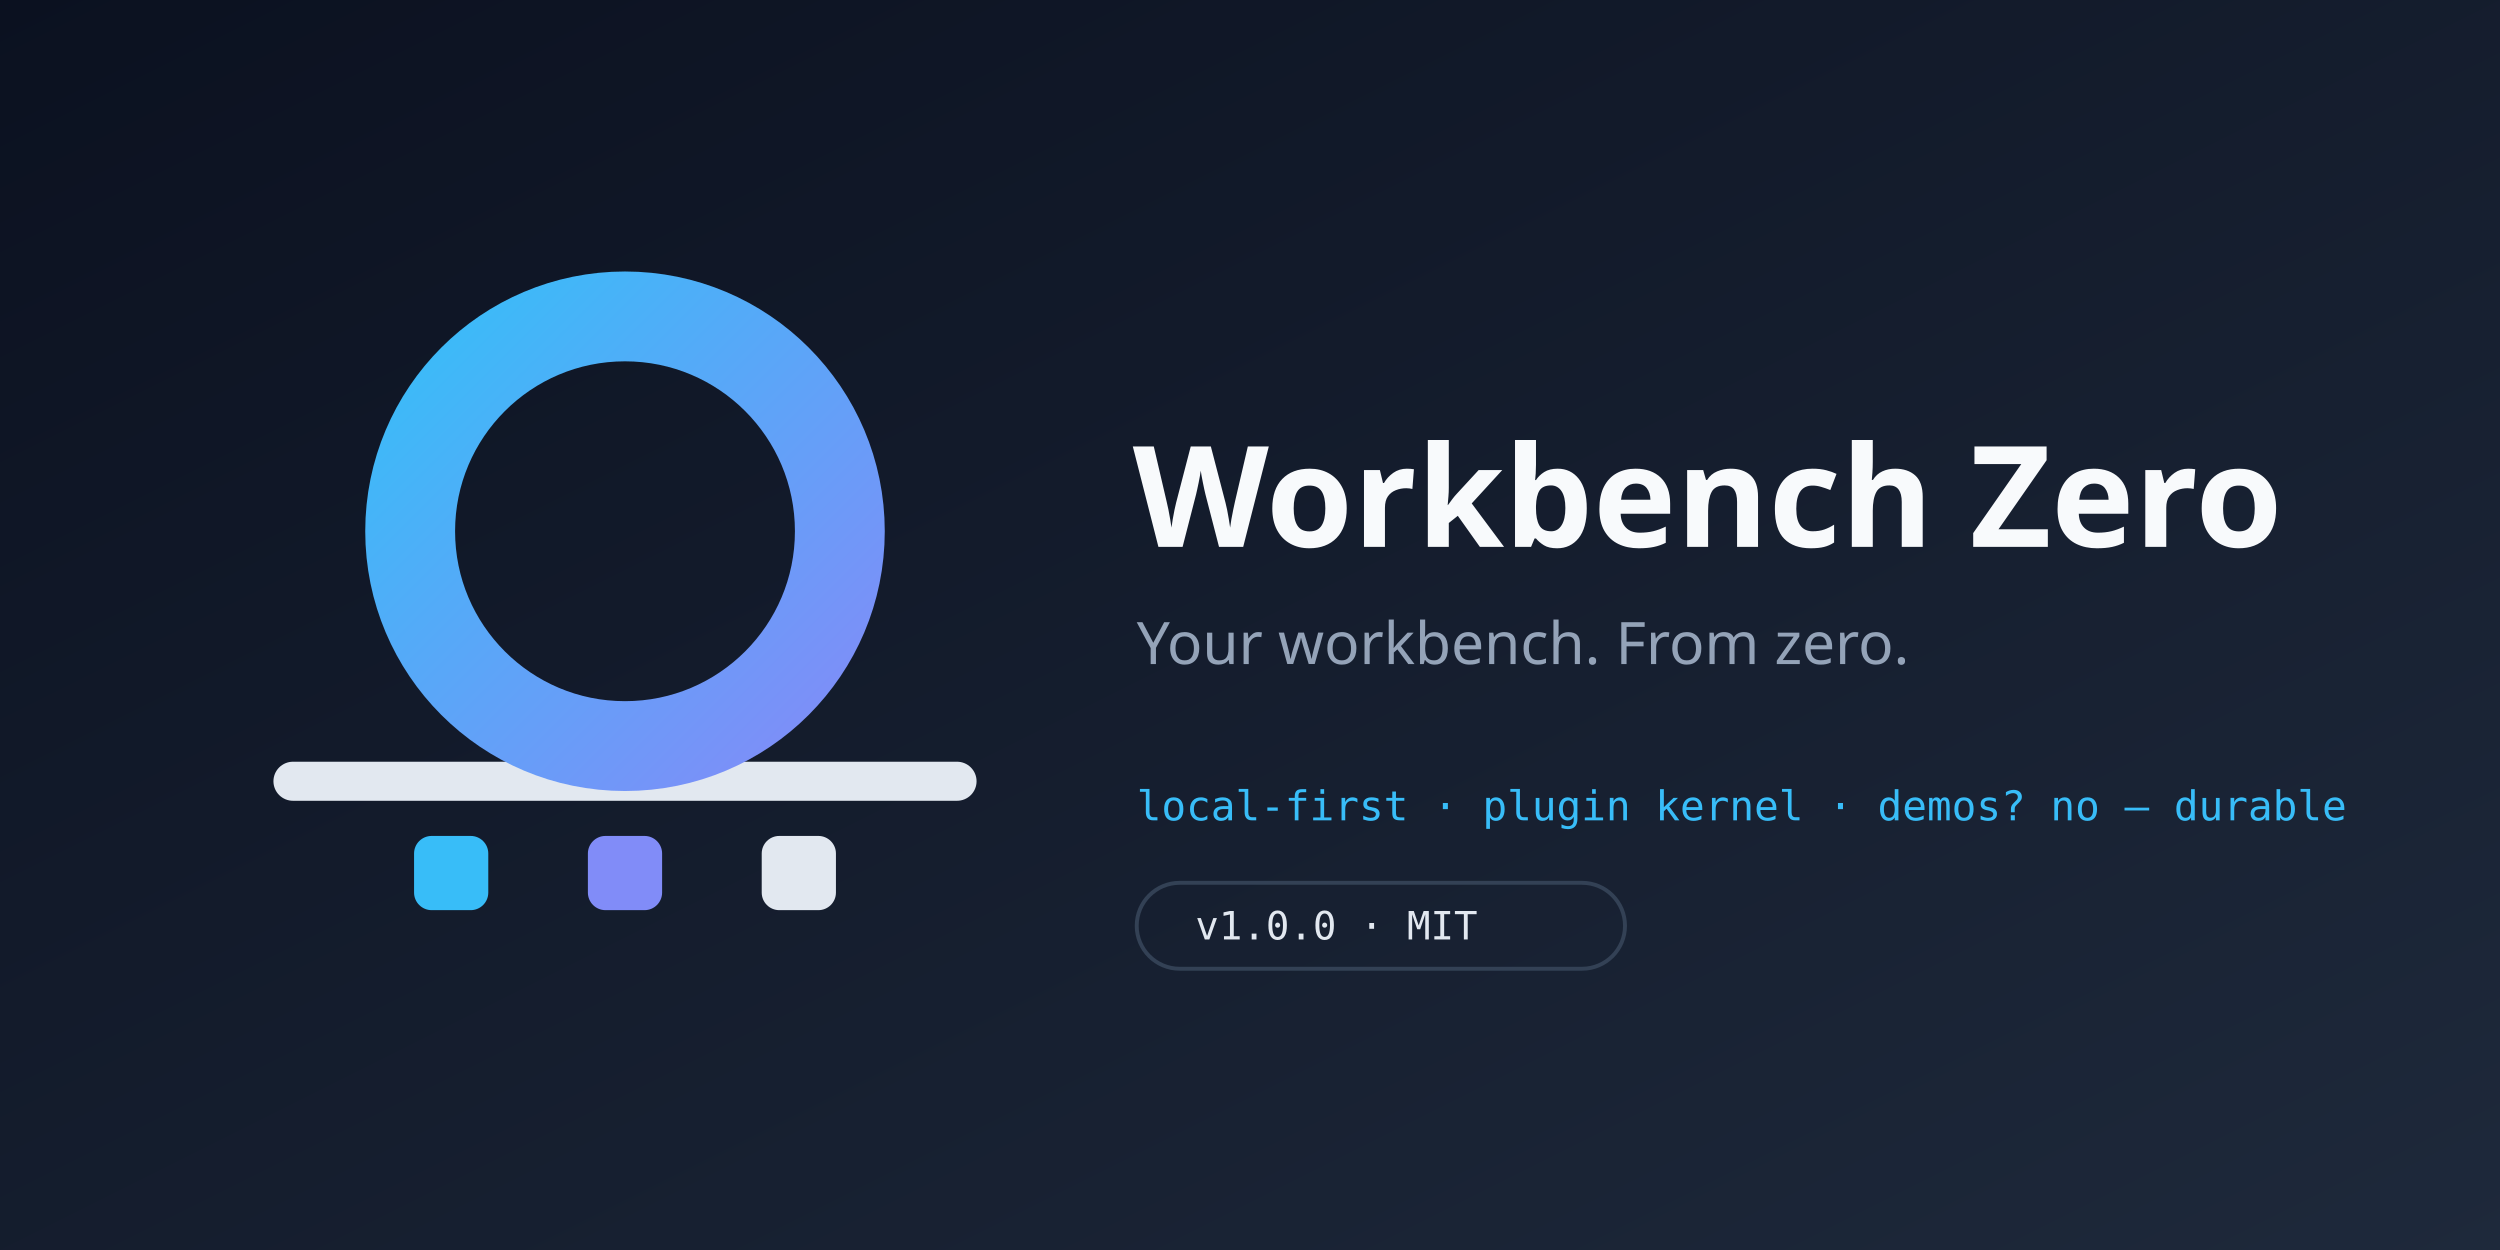
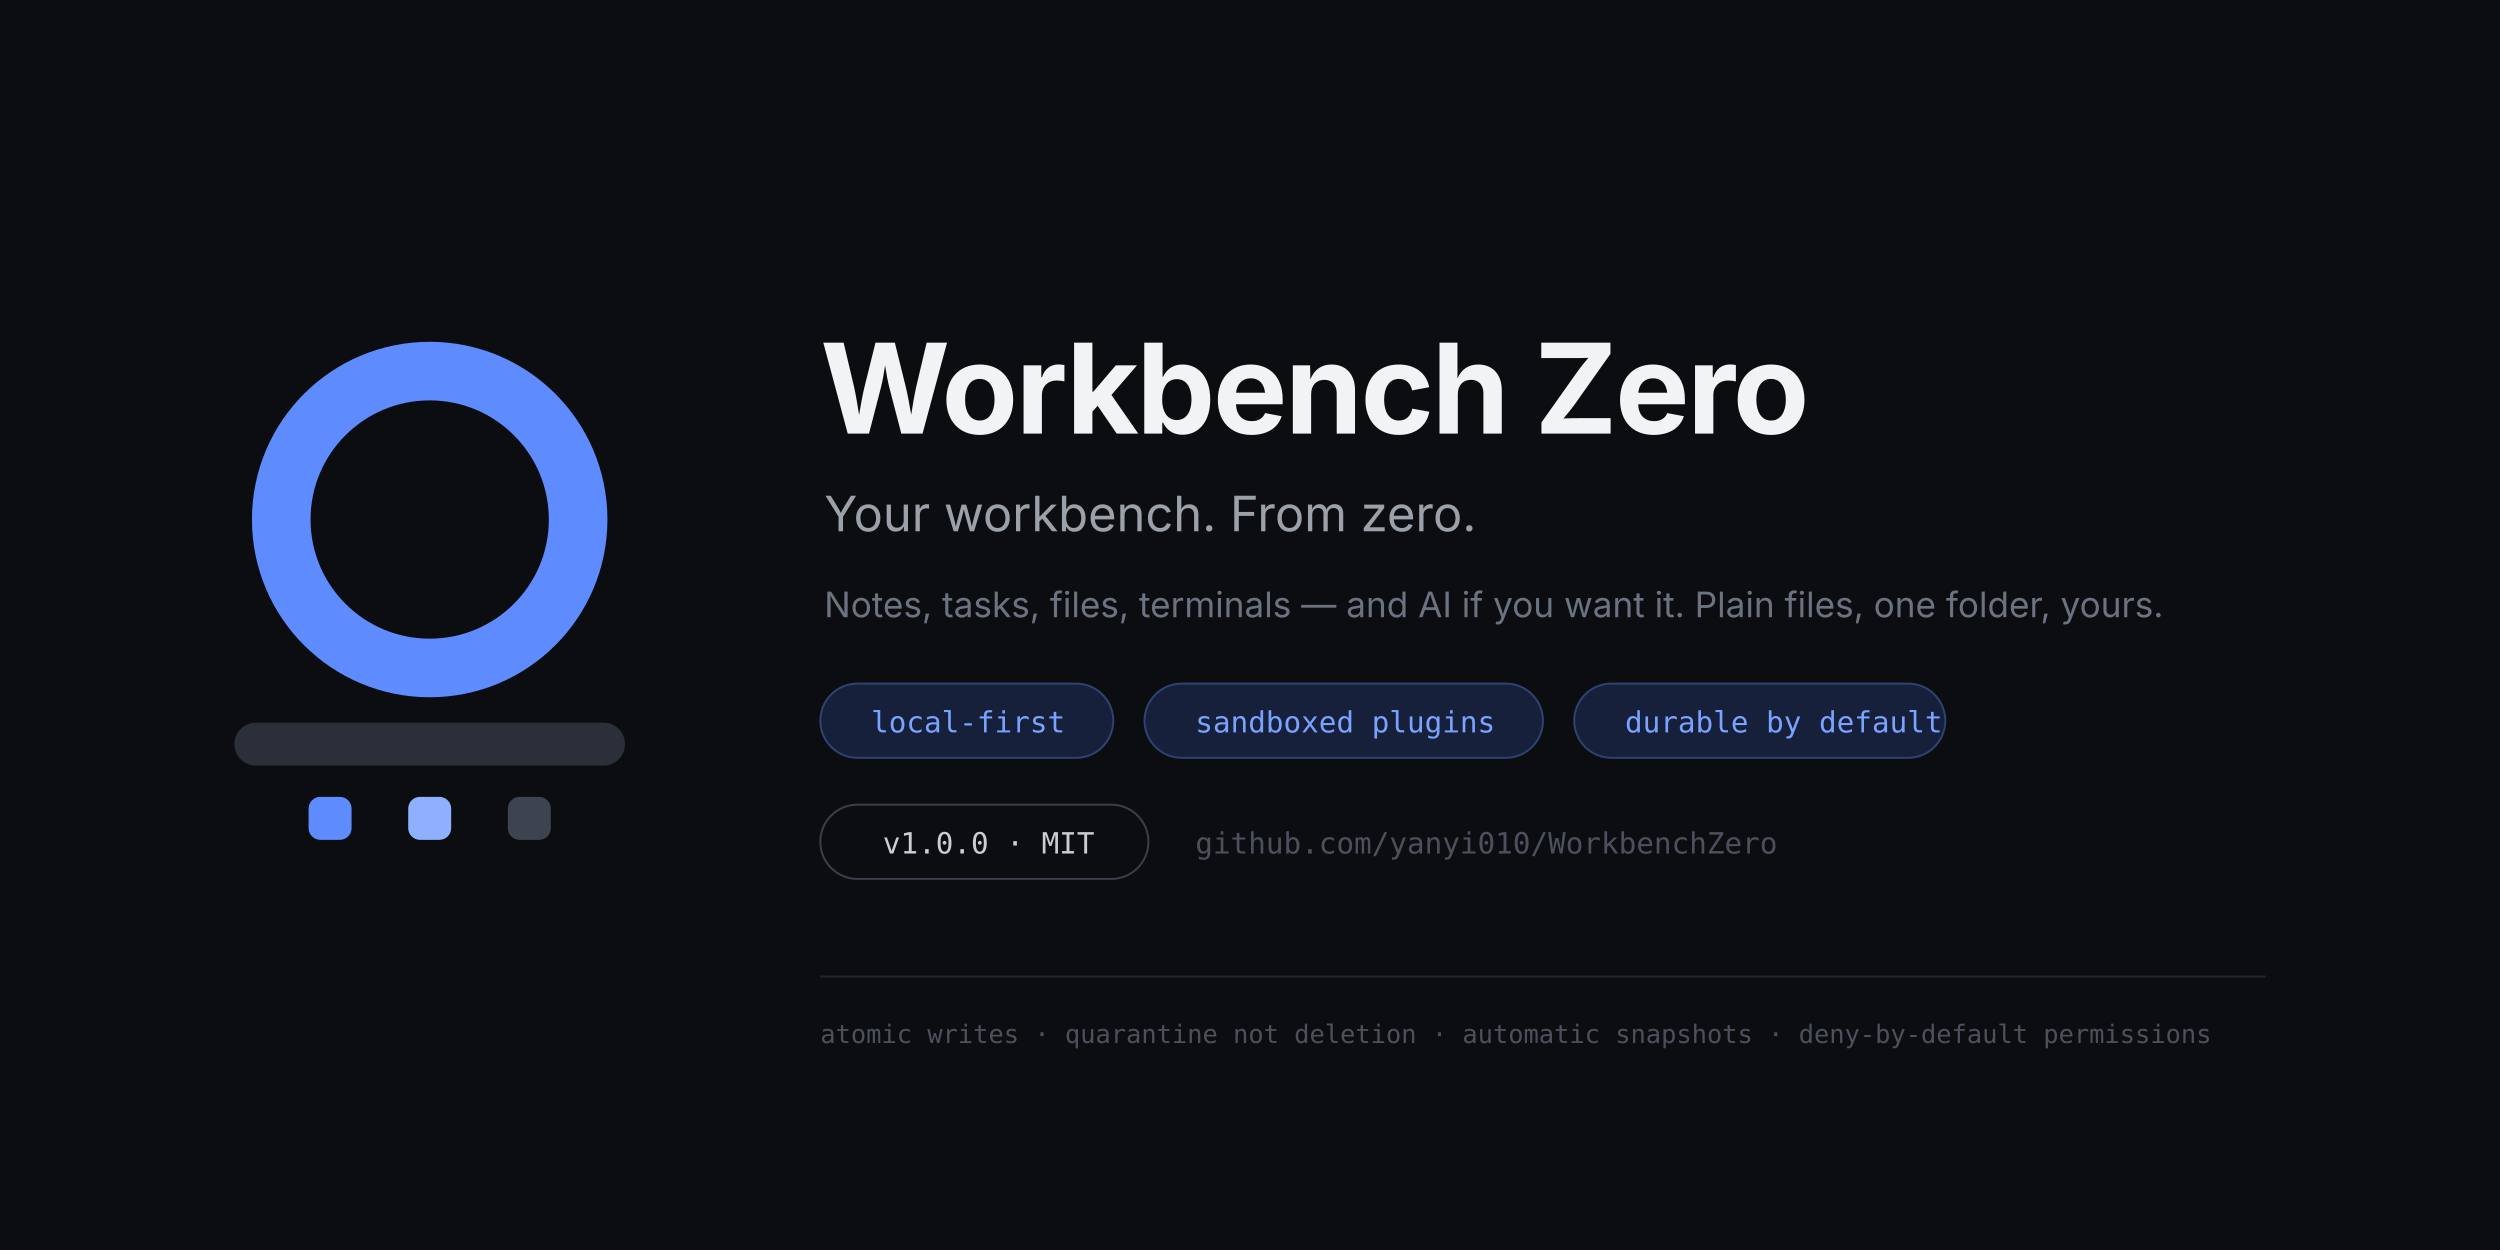
- <svg xmlns="http://www.w3.org/2000/svg" viewBox="0 0 1280 640" role="img" aria-label="Workbench Zero — Your workbench. From zero.">
-   <defs>
-     <linearGradient id="spBg" x1="0" y1="0" x2="1" y2="1">
-       <stop offset="0" stop-color="#0B1120" />
-       <stop offset="1" stop-color="#1E293B" />
-     </linearGradient>
-     <linearGradient id="spRing" x1="0" y1="0" x2="1" y2="1">
-       <stop offset="0" stop-color="#38BDF8" />
-       <stop offset="1" stop-color="#818CF8" />
-     </linearGradient>
-   </defs>
-   <rect width="1280" height="640" fill="url(#spBg)" />
-   <g transform="translate(150,150)">
-     <line x1="0" y1="250" x2="340" y2="250" stroke="#E2E8F0" stroke-width="20" stroke-linecap="round" />
-     <circle cx="170" cy="122" r="110" fill="none" stroke="url(#spRing)" stroke-width="46" />
-     <rect x="62" y="278" width="38" height="38" rx="9" fill="#38BDF8" />
-     <rect x="151" y="278" width="38" height="38" rx="9" fill="#818CF8" />
-     <rect x="240" y="278" width="38" height="38" rx="9" fill="#E2E8F0" />
+ <svg xmlns="http://www.w3.org/2000/svg" viewBox="0 0 1280 640" role="img" aria-label="Workbench Zero — local-first workbench, sandboxed plugins, durable by default">
+   <style>
+     .t { font-family: Inter, 'Liberation Sans', 'DejaVu Sans', sans-serif; }
+     .m { font-family: 'DejaVu Sans Mono', 'Liberation Mono', monospace; }
+   </style>
+   <rect width="1280" height="640" fill="#0C0D10" />
+   <g transform="translate(120,180)">
+     <circle cx="100" cy="86" r="76" fill="none" stroke="#5E8CFF" stroke-width="30" />
+     <rect x="0" y="190" width="200" height="22" rx="11" fill="#2A2F3A" />
+     <rect x="38" y="228" width="22" height="22" rx="6" fill="#5E8CFF" />
+     <rect x="89" y="228" width="22" height="22" rx="6" fill="#8FB0FF" />
+     <rect x="140" y="228" width="22" height="22" rx="6" fill="#3D4450" />
  </g>
-   <text x="580" y="280" font-family="system-ui, sans-serif" font-size="72" font-weight="800" fill="#F8FAFC">Workbench Zero</text>
-   <text x="582" y="340" font-family="system-ui, sans-serif" font-size="30" fill="#94A3B8">Your workbench. From zero.</text>
-   <g font-family="ui-monospace, monospace" font-size="21" fill="#38BDF8">
-     <text x="582" y="420">local-first · plugin kernel · demos? no — durable</text>
+   <text class="t" x="420" y="222" font-size="64" font-weight="700" fill="#F2F3F5" letter-spacing="-1.2">Workbench Zero</text>
+   <text class="t" x="422" y="272" font-size="25" fill="#9BA1A9">Your workbench. From zero.</text>
+   <text class="t" x="422" y="316" font-size="18" fill="#6B7280">Notes, tasks, files, terminals — and AI if you want it. Plain files, one folder, yours.</text>
+   <g class="m" font-size="15">
+     <rect x="420" y="350" width="150" height="38" rx="19" fill="#16203A" stroke="#2E4372" />
+     <text x="446" y="375" fill="#7AA2FF">local-first</text>
+     <rect x="586" y="350" width="204" height="38" rx="19" fill="#16203A" stroke="#2E4372" />
+     <text x="612" y="375" fill="#7AA2FF">sandboxed plugins</text>
+     <rect x="806" y="350" width="190" height="38" rx="19" fill="#16203A" stroke="#2E4372" />
+     <text x="832" y="375" fill="#7AA2FF">durable by default</text>
  </g>
-   <rect x="582" y="452" width="250" height="44" rx="22" fill="none" stroke="#334155" stroke-width="2" />
-   <text x="612" y="481" font-family="ui-monospace, monospace" font-size="20" fill="#E2E8F0">v1.0.0 · MIT</text>
+   <g class="m" font-size="15">
+     <rect x="420" y="412" width="168" height="38" rx="19" fill="none" stroke="#39404B" />
+     <text x="452" y="437" fill="#C9CDD4">v1.0.0 · MIT</text>
+     <text x="612" y="437" fill="#4B515C">github.com/yanyi010/WorkbenchZero</text>
+   </g>
+   <line x1="420" y1="500" x2="1160" y2="500" stroke="#23262E" />
+   <text class="m" x="420" y="534" font-size="13" fill="#4B515C">atomic writes · quarantine not deletion · automatic snapshots · deny-by-default permissions</text>
</svg>
